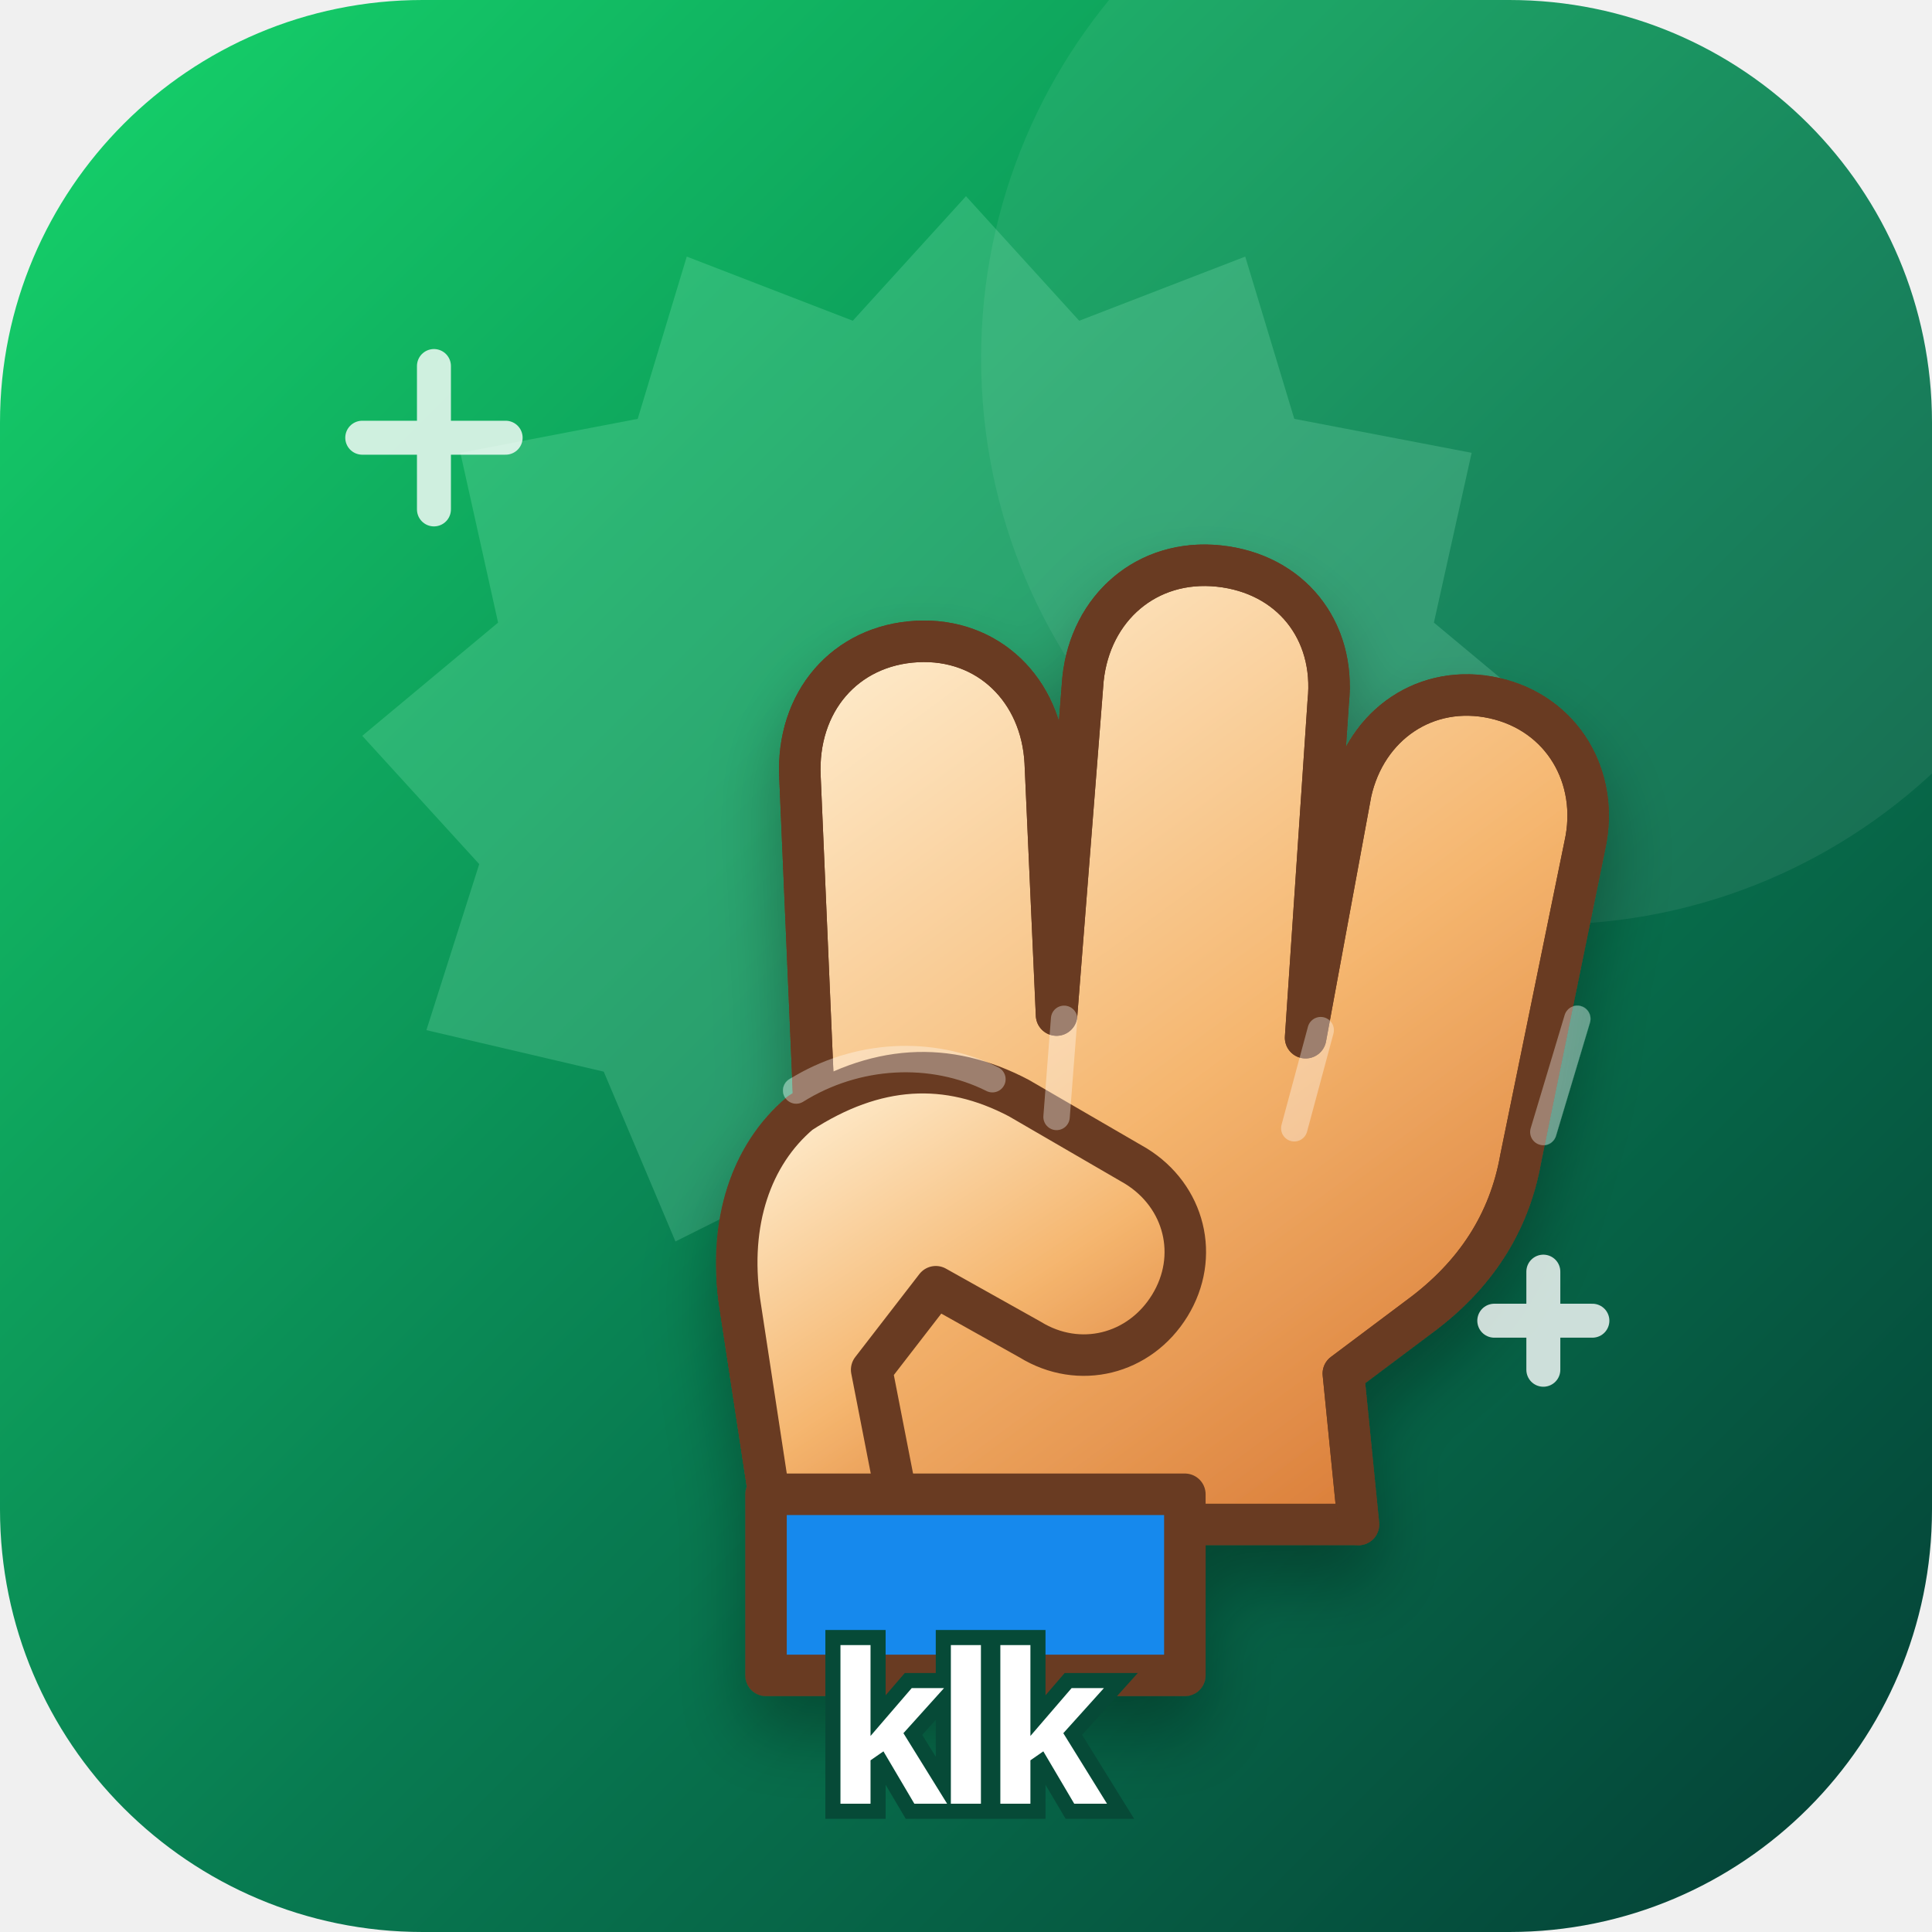
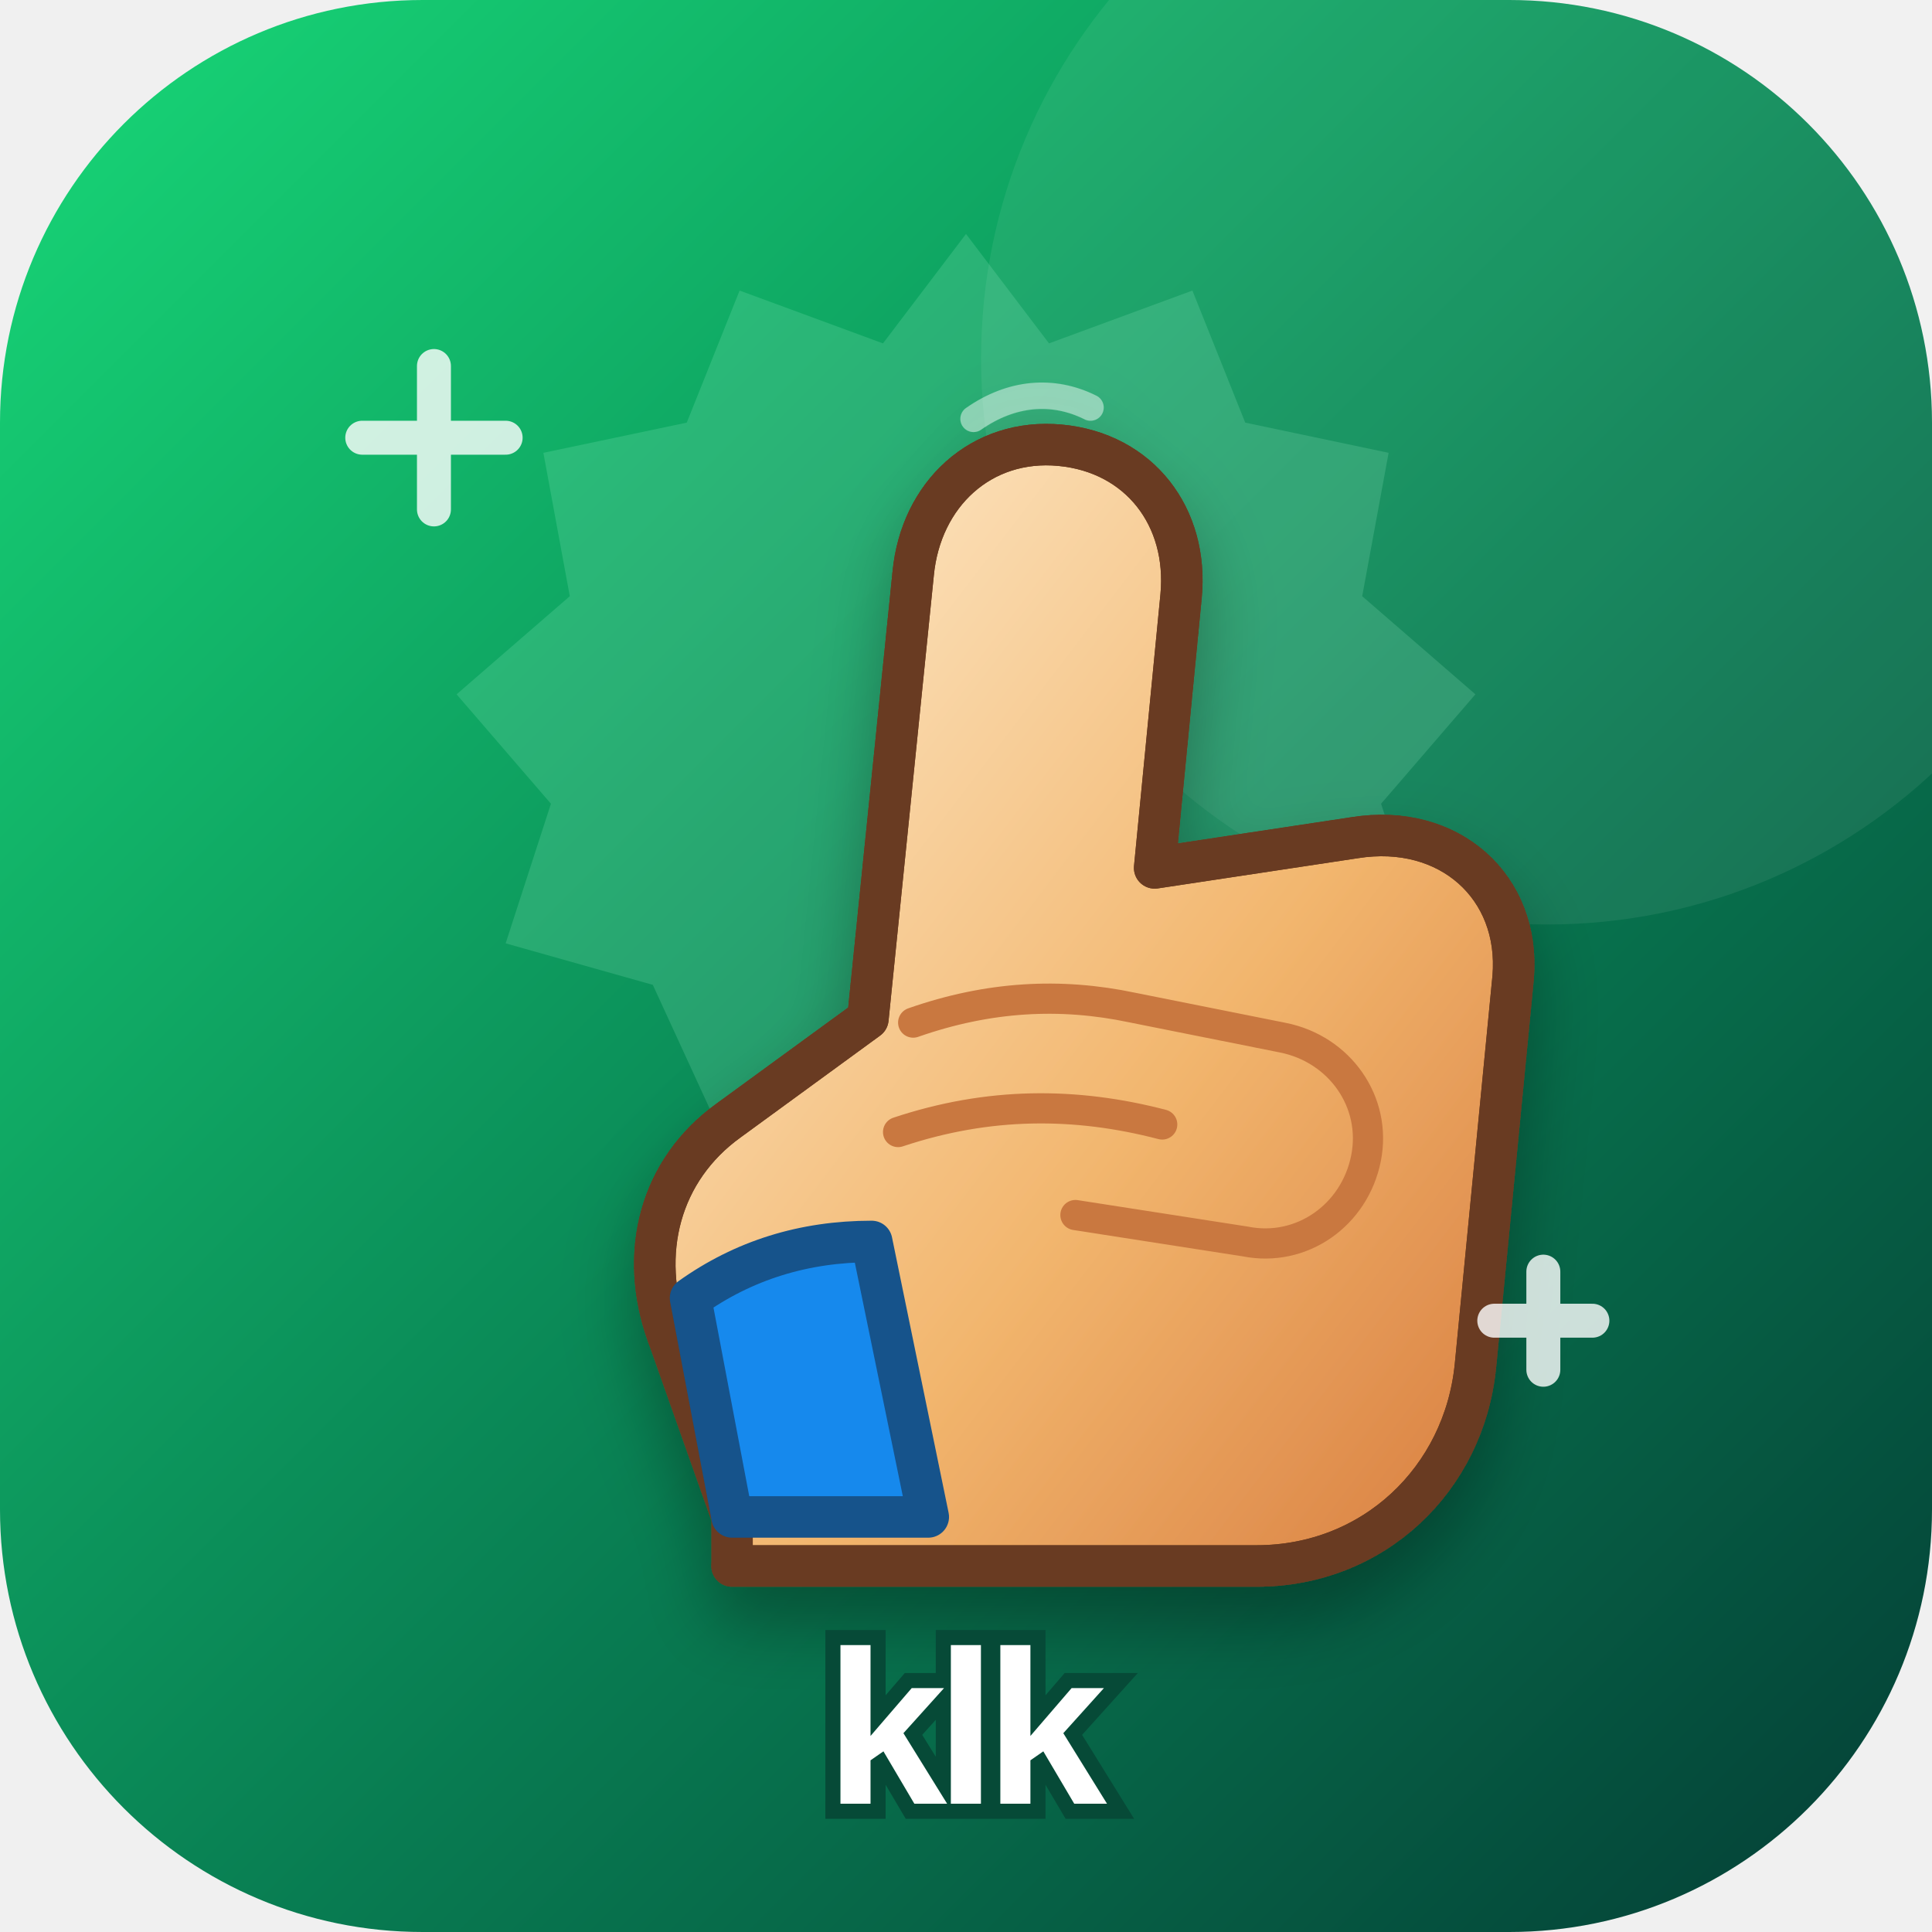
- <svg xmlns="http://www.w3.org/2000/svg" viewBox="0 0 512 512" role="img" aria-label="klk, puño levantado">
+ <svg xmlns="http://www.w3.org/2000/svg" viewBox="0 0 512 512" role="img" aria-label="klk, pulgar arriba">
  <defs>
    <linearGradient id="bg" x1="0" y1="0" x2="1" y2="1">
-       <stop stop-color="#16d66b" />
-       <stop offset=".55" stop-color="#087b51" />
+       <stop stop-color="#18d978" />
+       <stop offset=".58" stop-color="#087b51" />
      <stop offset="1" stop-color="#043d35" />
    </linearGradient>
-     <linearGradient id="skin" x1=".15" y1="0" x2=".8" y2="1">
-       <stop stop-color="#fff0d4" />
-       <stop offset=".55" stop-color="#f5b66f" />
-       <stop offset="1" stop-color="#d87935" />
+     <linearGradient id="skin" x1="0" y1="0" x2="1" y2="1">
+       <stop stop-color="#fff0d5" />
+       <stop offset=".58" stop-color="#f2b66e" />
+       <stop offset="1" stop-color="#d77b3e" />
    </linearGradient>
    <filter id="shadow" x="-30%" y="-30%" width="160%" height="170%">
      <feGaussianBlur in="SourceAlpha" stdDeviation="9" />
      <feOffset dy="10" />
      <feComponentTransfer>
        <feFuncA type="linear" slope=".3" />
      </feComponentTransfer>
      <feMerge>
        <feMergeNode />
        <feMergeNode in="SourceGraphic" />
      </feMerge>
    </filter>
  </defs>
  <rect width="512" height="512" rx="112" fill="url(#bg)" />
  <circle cx="410" cy="95" r="150" fill="#fff" opacity=".07" />
-   <path d="M256 52 286 85 330 68 343 111 390 120 380 165 416 195 385 229 399 273 352 284 333 329 289 307 256 345 223 307 179 329 160 284 113 273 127 229 96 195 132 165 122 120 169 111 182 68 226 85Z" fill="#b8ffdc" opacity=".18" />
+   <path d="M256 62 278 91 316 77 330 112 368 120 361 158 391 184 366 213 378 250 339 261 322 298 286 280 256 310 226 280 190 298 173 261 134 250 146 213 121 184 151 158 144 120 182 112 196 77 234 91Z" fill="#b8ffdc" opacity=".16" />
  <g filter="url(#shadow)" stroke="#693b20" stroke-width="11" stroke-linejoin="round" stroke-linecap="round">
-     <path d="M205 404 196 345c-3-20 5-36 20-46l-4-93c-1-20 12-35 31-36 19-1 33 13 34 32l3 67 7-89c2-19 17-32 36-30 19 2 31 17 29 36l-6 89 12-65c4-18 20-29 38-25 18 4 28 21 24 39l-17 83c-3 17-12 31-27 42l-20 15 4 40Z" fill="url(#skin)" />
-     <path d="M205 404 196 345c-3-20 5-36 20-46l-4-93c-1-20 12-35 31-36 19-1 33 13 34 32l3 67 7-89c2-19 17-32 36-30 19 2 31 17 29 36l-6 89 12-65c4-18 20-29 38-25 18 4 28 21 24 39l-17 83c-3 17-12 31-27 42l-20 15 4 40" fill="none" />
-     <path d="M212 295c20-13 39-14 58-4l31 18c13 8 17 24 9 37-8 13-24 17-37 9l-25-14-17 22 8 41H205l-9-59c-3-21 3-39 16-50Z" fill="url(#skin)" />
-     <path d="M211 289c16-10 36-11 52-3M282 270l-2 26M350 273l-7 26M418 270l-9 30" fill="none" stroke="#fff" stroke-width="7" opacity=".35" />
-     <path d="M203 396h111v48H203z" fill="#1689ed" />
+     <path d="M194 402 177 354c-8-22-2-44 16-57l37-27 12-118c2-21 18-36 39-34 21 2 34 19 32 40l-7 72 53-8c25-4 44 13 42 37l-10 103c-3 30-27 53-58 53H194Z" fill="url(#skin)" />
+     <path d="M177 354c-8-22-2-44 16-57l37-27 12-118c2-21 18-36 39-34 21 2 34 19 32 40l-7 72 53-8c25-4 44 13 42 37l-10 103c-3 30-27 53-58 53H194" fill="none" />
+     <path d="M242 271c20-7 39-8 58-4l40 8c15 3 25 17 22 32-3 15-17 25-32 22l-45-7M238 300c24-8 47-8 70-2" fill="none" stroke="#c97840" stroke-width="8" />
+     <path d="M183 344c14-10 30-15 48-15l15 73H194Z" fill="#1689ed" stroke="#14528b" />
+     <path d="M258 111c10-7 21-8 31-3" fill="none" stroke="#fff" stroke-width="7" opacity=".45" />
  </g>
  <path d="M96 116h38M115 97v38M396 350h26M409 337v26" stroke="#fff" stroke-width="9" stroke-linecap="round" opacity=".8" />
  <text x="256" y="478" text-anchor="middle" font-family="Arial,Helvetica,sans-serif" font-size="58" font-weight="900" letter-spacing="-3" fill="#fff" stroke="#064a37" stroke-width="8" paint-order="stroke">klk</text>
</svg>
